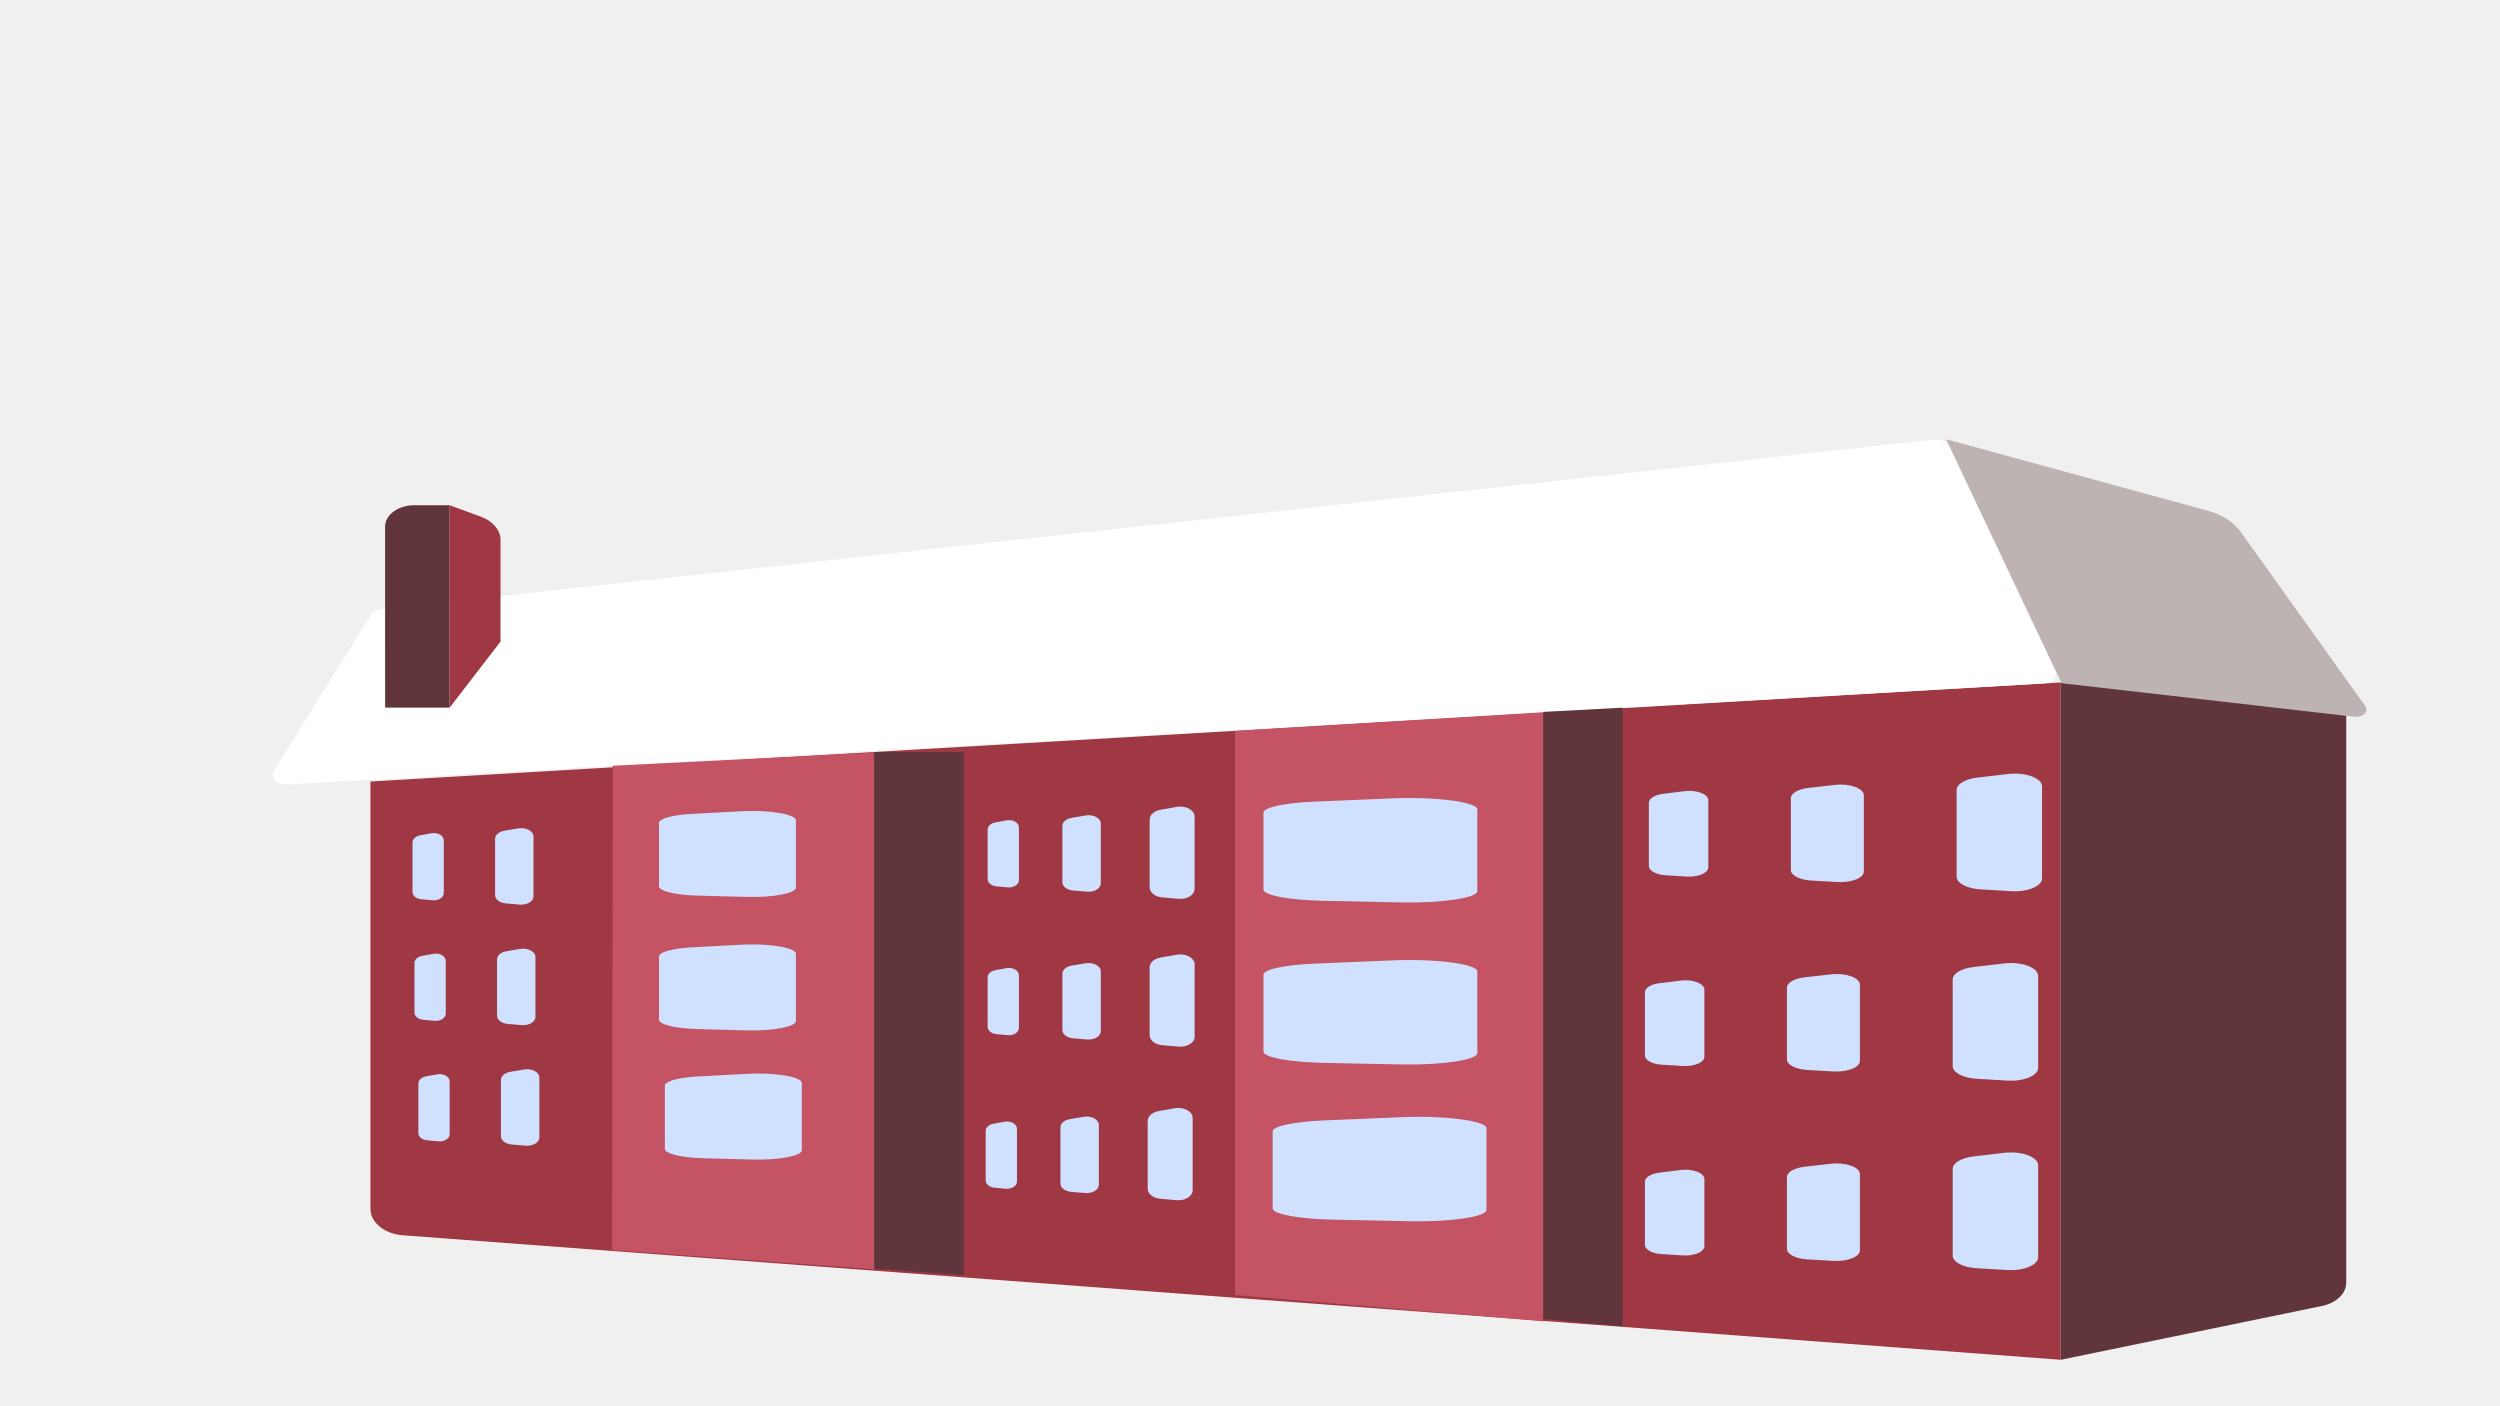
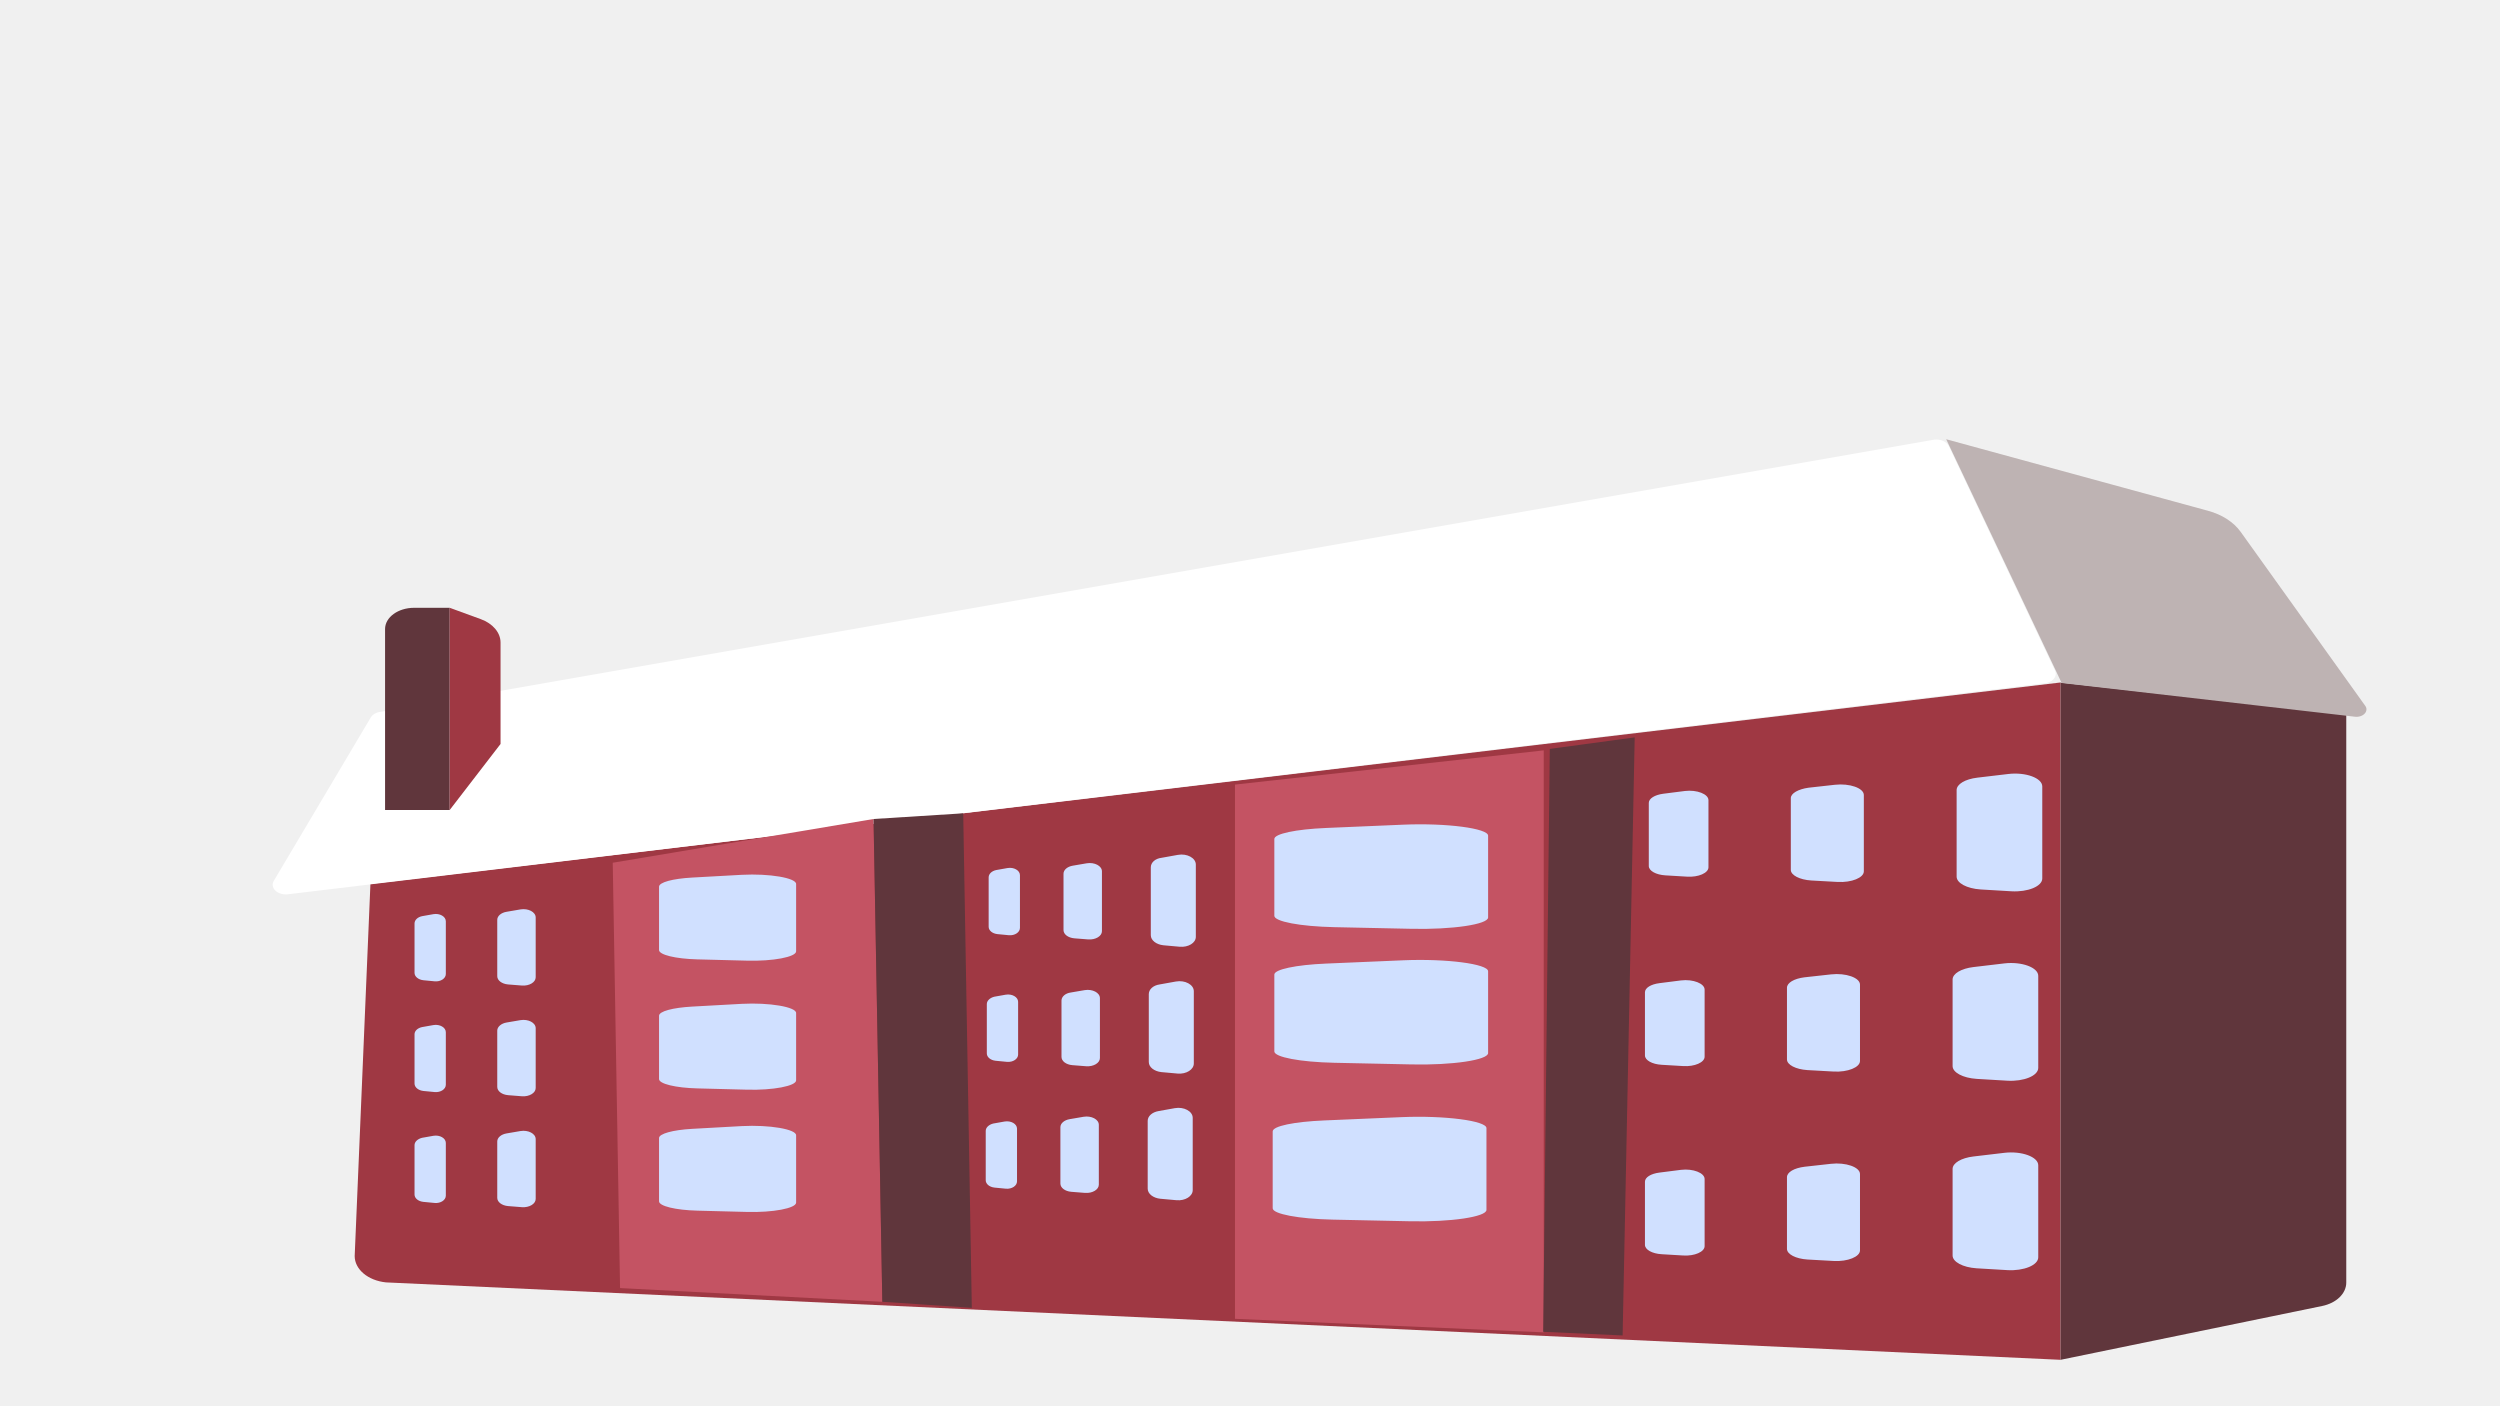
<svg xmlns="http://www.w3.org/2000/svg" version="1.1" id="Layer_1" x="0px" y="0px" viewBox="0 0 1366 768" style="enable-background:new 0 0 1366 768;" xml:space="preserve">
  <style type="text/css">
	.st0{fill:#9F3843;}
	.st1{fill:#60363C;}
	.st2{fill:#FFFFFF;}
	.st3{fill:#BEB3B3;}
	.st4{fill:#C45363;}
	.st5{fill:#D0E0FF;}
</style>
-   <path class="st0" d="M202.41,427.01v233.53c0,7.26,7.31,13.4,17.12,14.37l906.4,68.08V372.9L202.41,427.01z" />
-   <path class="st1" d="M1125.93,743l142.88-29.43c7.79-1.61,13.18-6.82,13.18-12.76V390.16l-156.06-17.25V743z" />
-   <path class="st2" d="M1116.61,373.44L156.8,428.66c-5.46,0.31-9.39-3.77-7.16-7.44l53-85.3c1.03-1.69,3.17-2.86,5.67-3.1  l848.74-92.67c3.39-0.32,6.63,1.15,7.75,3.52l58.07,122.75C1124.42,369.7,1121.33,373.17,1116.61,373.44z" />
-   <path class="st3" d="M1286.56,391.65l-160.09-18.35L1063.4,240l143.11,39.1c7.65,2.09,13.98,6.18,17.78,11.48l68.06,95.14  C1294.48,388.69,1291.08,392.16,1286.56,391.65z" />
-   <polygon class="st4" points="334.82,418.42 334.42,683.02 477.77,693.51 477.77,411.21 " />
-   <polygon class="st4" points="674.81,399.4 674.81,707.6 843.45,722 843.45,389.16 " />
-   <polygon class="st1" points="477.65,410.93 477.65,693.21 526.65,696.8 526.65,410.93 " />
-   <polygon class="st1" points="843.21,388.98 843.21,720.65 886.58,724.71 886.58,386.68 " />
-   <path class="st1" d="M210.43,386.63h35.27V276.07h-17.64h-1.75c-8.77,0-15.89,5.22-15.89,11.65v14.22" />
-   <path class="st0" d="M245.7,386.63l27.79-36.07v-55.44c0-5.43-4.18-10.39-10.8-12.82l-16.99-6.23V386.63z" />
+   <path class="st0" d="M202.4,483l-8.6,203.3c0,7.3,7.3,13.4,17.1,14.4l915,42.3V372.9L202.4,483z" />
+   <path class="st1" d="M1125.9,743l142.9-29.4c7.8-1.6,13.2-6.8,13.2-12.8V390.2l-156.1-17.2L1125.9,743L1125.9,743z" />
+   <path class="st2" d="M1116.6,373.4L156.8,488.7c-5.5,0.3-9.4-3.8-7.2-7.4l53-89.3c1-1.7,3.2-2.9,5.7-3.1l848.7-148.7  c3.4-0.3,6.6,1.1,7.8,3.5l58.1,122.8C1124.4,369.7,1121.3,373.2,1116.6,373.4z" />
+   <path class="st3" d="M1286.6,391.6l-160.1-18.4L1063.4,240l143.1,39.1c7.7,2.1,14,6.2,17.8,11.5l68.1,95.1  C1294.5,388.7,1291.1,392.2,1286.6,391.6z" />
+   <polygon class="st4" points="334.8,471.4 338.8,703.8 482.1,711.3 477.3,447.5 " />
+   <polygon class="st4" points="674.8,428.7 674.8,720.6 843.5,728 843.5,410 " />
+   <polygon class="st1" points="477.3,447.5 482.1,711.3 531,714.6 526.3,444.4 " />
+   <polygon class="st1" points="846.8,409.2 843.2,727.7 886.6,729.7 893.2,402.9 " />
+   <path class="st1" d="M210.4,442.6h35.3V332.1h-17.6h-1.8c-8.8,0-15.9,5.2-15.9,11.6v14.2" />
+   <path class="st0" d="M245.7,442.6l27.8-36.1v-55.4c0-5.4-4.2-10.4-10.8-12.8l-17-6.2V442.6z" />
  <path class="st0" d="M70,9" />
-   <path class="st5" d="M225.39,460.32v27.05c0,2.02,2.05,3.72,4.78,3.97l6.18,0.57c3.26,0.3,6.14-1.56,6.14-3.97v-28.76  c0-2.61-3.34-4.52-6.78-3.88l-6.18,1.13C227.1,456.88,225.39,458.48,225.39,460.32z" />
-   <path class="st5" d="M270.51,458.34v30.77c0,2.3,2.52,4.23,5.87,4.52l7.59,0.64c4,0.34,7.53-1.78,7.53-4.52v-32.7  c0-2.96-4.1-5.14-8.33-4.42l-7.59,1.29C272.61,454.43,270.51,456.25,270.51,458.34z" />
-   <path class="st5" d="M226.46,526.19v27.05c0,2.02,2.05,3.72,4.78,3.97l6.18,0.57c3.26,0.3,6.14-1.56,6.14-3.97v-28.76  c0-2.61-3.34-4.52-6.78-3.89l-6.18,1.13C228.17,522.75,226.46,524.35,226.46,526.19z" />
-   <path class="st5" d="M271.58,524.2v30.77c0,2.3,2.52,4.23,5.87,4.52l7.59,0.64c4,0.34,7.53-1.78,7.53-4.52v-32.7  c0-2.96-4.1-5.14-8.33-4.42l-7.59,1.29C273.67,520.29,271.58,522.11,271.58,524.2z" />
-   <path class="st5" d="M228.6,592.05v27.05c0,2.02,2.05,3.72,4.78,3.97l6.18,0.57c3.26,0.3,6.14-1.56,6.14-3.97v-28.76  c0-2.61-3.34-4.52-6.78-3.89l-6.18,1.13C230.3,588.61,228.6,590.21,228.6,592.05z" />
-   <path class="st5" d="M273.72,590.07v30.77c0,2.3,2.52,4.23,5.87,4.52l7.59,0.64c4,0.34,7.53-1.78,7.53-4.52v-32.7  c0-2.96-4.1-5.14-8.33-4.42l-7.59,1.29C275.81,586.15,273.72,587.98,273.72,590.07z" />
-   <path class="st5" d="M539.65,453.27v27.05c0,2.02,2.05,3.72,4.78,3.97l6.18,0.57c3.26,0.3,6.14-1.56,6.14-3.97v-28.76  c0-2.61-3.34-4.52-6.78-3.88l-6.18,1.13C541.35,449.83,539.65,451.43,539.65,453.27z" />
-   <path class="st5" d="M580.49,451.28v30.77c0,2.3,2.52,4.23,5.87,4.52l7.59,0.64c4,0.34,7.53-1.78,7.53-4.52v-32.7  c0-2.96-4.1-5.14-8.33-4.42l-7.59,1.29C582.58,447.37,580.49,449.19,580.49,451.28z" />
-   <path class="st5" d="M628.17,447.78v37.11c0,2.77,2.95,5.11,6.87,5.45l8.89,0.78c4.68,0.41,8.82-2.15,8.82-5.45v-39.45  c0-3.57-4.8-6.2-9.75-5.33l-8.89,1.56C630.62,443.06,628.17,445.26,628.17,447.78z" />
-   <path class="st5" d="M539.65,534.03v27.05c0,2.02,2.05,3.72,4.78,3.97l6.18,0.57c3.26,0.3,6.14-1.56,6.14-3.97v-28.76  c0-2.61-3.34-4.52-6.78-3.89l-6.18,1.13C541.35,530.59,539.65,532.19,539.65,534.03z" />
-   <path class="st5" d="M580.49,532.04v30.77c0,2.3,2.52,4.23,5.87,4.52l7.59,0.64c4,0.34,7.53-1.78,7.53-4.52v-32.7  c0-2.96-4.1-5.14-8.33-4.42l-7.59,1.29C582.58,528.13,580.49,529.95,580.49,532.04z" />
-   <path class="st5" d="M628.17,528.54v37.11c0,2.77,2.95,5.11,6.87,5.45l8.89,0.78c4.68,0.41,8.82-2.15,8.82-5.45v-39.45  c0-3.57-4.8-6.2-9.75-5.33l-8.89,1.56C630.62,523.83,628.17,526.02,628.17,528.54z" />
-   <path class="st5" d="M538.58,617.93v27.05c0,2.02,2.05,3.72,4.78,3.97l6.18,0.57c3.26,0.3,6.14-1.56,6.14-3.97v-28.76  c0-2.61-3.34-4.52-6.78-3.89l-6.18,1.13C540.28,614.49,538.58,616.09,538.58,617.93z" />
-   <path class="st5" d="M579.42,615.94v30.77c0,2.3,2.52,4.23,5.87,4.52l7.59,0.64c4,0.34,7.53-1.78,7.53-4.52v-32.7  c0-2.96-4.1-5.14-8.33-4.42l-7.59,1.29C581.52,612.03,579.42,613.85,579.42,615.94z" />
-   <path class="st5" d="M627.1,612.44v37.11c0,2.77,2.95,5.11,6.87,5.45l8.89,0.78c4.68,0.41,8.82-2.15,8.82-5.45v-39.45  c0-3.57-4.8-6.2-9.75-5.33l-8.89,1.56C629.55,607.72,627.1,609.92,627.1,612.44z" />
-   <path class="st5" d="M900.93,438.68v34.49c0,2.57,3.89,4.75,9.08,5.07l11.75,0.72c6.19,0.38,11.66-1.99,11.66-5.07v-36.66  c0-3.32-6.34-5.76-12.88-4.95l-11.75,1.45C904.17,434.29,900.93,436.33,900.93,438.68z" />
-   <path class="st5" d="M978.52,436.15v39.22c0,2.93,4.78,5.4,11.15,5.76l14.42,0.82c7.6,0.43,14.31-2.27,14.31-5.76V434.5  c0-3.78-7.78-6.55-15.82-5.63l-14.42,1.64C982.49,431.16,978.52,433.48,978.52,436.15z" />
-   <path class="st5" d="M1069.09,431.68V479c0,3.53,5.6,6.51,13.06,6.95l16.88,0.99c8.9,0.52,16.75-2.74,16.75-6.95V429.7  c0-4.56-9.11-7.9-18.52-6.79l-16.88,1.98C1073.74,425.67,1069.09,428.47,1069.09,431.68z" />
-   <path class="st5" d="M898.79,542.18v34.49c0,2.57,3.89,4.75,9.08,5.07l11.75,0.72c6.19,0.38,11.66-1.99,11.66-5.07v-36.66  c0-3.32-6.34-5.76-12.88-4.95l-11.75,1.45C902.03,537.79,898.79,539.83,898.79,542.18z" />
-   <path class="st5" d="M976.38,539.65v39.22c0,2.93,4.78,5.4,11.15,5.76l14.42,0.82c7.6,0.43,14.31-2.27,14.31-5.76V538  c0-3.78-7.78-6.55-15.82-5.63l-14.42,1.64C980.35,534.66,976.38,536.98,976.38,539.65z" />
-   <path class="st5" d="M1066.95,535.19v47.31c0,3.53,5.6,6.51,13.06,6.95l16.88,0.99c8.9,0.52,16.75-2.74,16.75-6.95V533.2  c0-4.56-9.11-7.9-18.52-6.79l-16.88,1.98C1071.6,529.17,1066.95,531.97,1066.95,535.19z" />
-   <path class="st5" d="M898.79,645.68v34.49c0,2.57,3.89,4.75,9.08,5.07l11.75,0.72c6.19,0.38,11.66-1.99,11.66-5.07v-36.66  c0-3.32-6.34-5.76-12.88-4.95l-11.75,1.45C902.03,641.29,898.79,643.34,898.79,645.68z" />
-   <path class="st5" d="M976.38,643.15v39.22c0,2.93,4.78,5.4,11.15,5.76l14.42,0.82c7.6,0.43,14.31-2.27,14.31-5.76V641.5  c0-3.78-7.78-6.55-15.82-5.63l-14.42,1.64C980.35,638.16,976.38,640.48,976.38,643.15z" />
-   <path class="st5" d="M1066.95,638.69V686c0,3.53,5.6,6.51,13.06,6.95l16.88,0.99c8.9,0.52,16.75-2.74,16.75-6.95V636.7  c0-4.56-9.11-7.9-18.52-6.79l-16.88,1.98C1071.6,632.67,1066.95,635.47,1066.95,638.69z" />
-   <path class="st5" d="M360.07,522.58v34.62c0,2.58,8.97,4.76,20.92,5.08l27.06,0.73c14.25,0.38,26.85-2,26.85-5.08v-36.79  c0-3.33-14.6-5.78-29.68-4.97l-27.06,1.45C367.53,518.18,360.07,520.23,360.07,522.58z" />
-   <path class="st5" d="M360.07,449.66v34.62c0,2.58,8.97,4.76,20.92,5.08l27.06,0.73c14.25,0.38,26.85-2,26.85-5.08v-36.79  c0-3.33-14.6-5.78-29.68-4.97l-27.06,1.45C367.53,445.26,360.07,447.31,360.07,449.66z" />
-   <path class="st5" d="M363.28,593.15v34.62c0,2.58,8.97,4.76,20.92,5.08l27.06,0.73c14.25,0.38,26.85-2,26.85-5.08V591.7  c0-3.33-14.6-5.78-29.68-4.97l-27.06,1.45C370.74,588.75,363.28,590.8,363.28,593.15z" />
-   <path class="st5" d="M690.36,532.54v42.03c0,3.14,14.01,5.78,32.67,6.17l42.25,0.88c22.26,0.46,41.92-2.43,41.92-6.17v-44.67  c0-4.05-22.8-7.02-46.34-6.03l-42.25,1.76C702.01,527.19,690.36,529.68,690.36,532.54z" />
-   <path class="st5" d="M690.36,444.01v42.03c0,3.14,14.01,5.78,32.67,6.17l42.25,0.88c22.26,0.46,41.92-2.43,41.92-6.17v-44.67  c0-4.05-22.8-7.02-46.34-6.03l-42.25,1.76C702.01,438.67,690.36,441.16,690.36,444.01z" />
-   <path class="st5" d="M695.37,618.21v42.03c0,3.14,14.01,5.78,32.67,6.17l42.25,0.88c22.26,0.46,41.92-2.43,41.92-6.17v-44.67  c0-4.05-22.8-7.02-46.34-6.03l-42.25,1.76C707.02,612.86,695.37,615.35,695.37,618.21z" />
-   <path class="st1" d="M245.7,276.07" />
+   <path class="st5" d="M226.5,504.6v27c0,2,2.1,3.7,4.8,4l6.2,0.6c3.3,0.3,6.1-1.6,6.1-4v-28.8c0-2.6-3.3-4.5-6.8-3.9l-6.2,1.1  C228.2,501.1,226.5,502.7,226.5,504.6z" />
+   <path class="st5" d="M271.7,502.6v30.8c0,2.3,2.5,4.2,5.9,4.5l7.6,0.6c4,0.3,7.5-1.8,7.5-4.5v-32.7c0-3-4.1-5.1-8.3-4.4l-7.6,1.3  C273.8,498.7,271.7,500.5,271.7,502.6z" />
+   <path class="st5" d="M226.5,565.1v27c0,2,2.1,3.7,4.8,4l6.2,0.6c3.3,0.3,6.1-1.6,6.1-4V564c0-2.6-3.3-4.5-6.8-3.9l-6.2,1.1  C228.2,561.7,226.5,563.3,226.5,565.1z" />
+   <path class="st5" d="M271.7,563.1v30.8c0,2.3,2.5,4.2,5.9,4.5l7.6,0.6c4,0.3,7.5-1.8,7.5-4.5v-32.7c0-3-4.1-5.1-8.3-4.4l-7.6,1.3  C273.8,559.2,271.7,561.1,271.7,563.1z" />
+   <path class="st5" d="M226.5,625.7v27c0,2,2,3.7,4.8,4l6.2,0.6c3.3,0.3,6.1-1.6,6.1-4v-28.8c0-2.6-3.3-4.5-6.8-3.9l-6.2,1.1  C228.2,622.3,226.5,623.9,226.5,625.7z" />
+   <path class="st5" d="M271.7,623.7v30.8c0,2.3,2.5,4.2,5.9,4.5l7.6,0.6c4,0.3,7.5-1.8,7.5-4.5v-32.7c0-3-4.1-5.1-8.3-4.4l-7.6,1.3  C273.8,619.8,271.7,621.6,271.7,623.7z" />
+   <path class="st5" d="M540.2,479.4v27c0,2,2,3.7,4.8,4l6.2,0.6c3.3,0.3,6.1-1.6,6.1-4v-28.8c0-2.6-3.3-4.5-6.8-3.9l-6.2,1.1  C541.9,475.9,540.2,477.5,540.2,479.4z" />
+   <path class="st5" d="M581.1,477.4v30.8c0,2.3,2.5,4.2,5.9,4.5l7.6,0.6c4,0.3,7.5-1.8,7.5-4.5v-32.7c0-3-4.1-5.1-8.3-4.4l-7.6,1.3  C583.2,473.5,581.1,475.3,581.1,477.4z" />
+   <path class="st5" d="M628.8,473.9V511c0,2.8,3,5.1,6.9,5.5l8.9,0.8c4.7,0.4,8.8-2.1,8.8-5.4v-39.5c0-3.6-4.8-6.2-9.8-5.3l-8.9,1.6  C631.2,469.1,628.8,471.3,628.8,473.9z" />
+   <path class="st5" d="M539.2,548.6v27c0,2,2,3.7,4.8,4l6.2,0.6c3.3,0.3,6.1-1.6,6.1-4v-28.8c0-2.6-3.3-4.5-6.8-3.9l-6.2,1.1  C540.9,545.2,539.2,546.8,539.2,548.6z" />
+   <path class="st5" d="M580,546.7v30.8c0,2.3,2.5,4.2,5.9,4.5l7.6,0.6c4,0.3,7.5-1.8,7.5-4.5v-32.7c0-3-4.1-5.1-8.3-4.4l-7.6,1.3  C582.1,542.7,580,544.6,580,546.7z" />
+   <path class="st5" d="M627.7,543.2v37.1c0,2.8,3,5.1,6.9,5.5l8.9,0.8c4.7,0.4,8.8-2.2,8.8-5.5v-39.5c0-3.6-4.8-6.2-9.8-5.3l-8.9,1.6  C630.1,538.4,627.7,540.6,627.7,543.2z" />
+   <path class="st5" d="M538.6,617.9v27c0,2,2,3.7,4.8,4l6.2,0.6c3.3,0.3,6.1-1.6,6.1-4v-28.8c0-2.6-3.3-4.5-6.8-3.9l-6.2,1.1  C540.3,614.5,538.6,616.1,538.6,617.9z" />
+   <path class="st5" d="M579.4,615.9v30.8c0,2.3,2.5,4.2,5.9,4.5l7.6,0.6c4,0.3,7.5-1.8,7.5-4.5v-32.7c0-3-4.1-5.1-8.3-4.4l-7.6,1.3  C581.5,612,579.4,613.8,579.4,615.9z" />
+   <path class="st5" d="M627.1,612.4v37.1c0,2.8,3,5.1,6.9,5.5l8.9,0.8c4.7,0.4,8.8-2.2,8.8-5.5v-39.5c0-3.6-4.8-6.2-9.8-5.3l-8.9,1.6  C629.5,607.7,627.1,609.9,627.1,612.4z" />
+   <path class="st5" d="M900.9,438.7v34.5c0,2.6,3.9,4.8,9.1,5.1l11.8,0.7c6.2,0.4,11.7-2,11.7-5.1v-36.7c0-3.3-6.3-5.8-12.9-5  l-11.8,1.5C904.2,434.3,900.9,436.3,900.9,438.7z" />
+   <path class="st5" d="M978.5,436.1v39.2c0,2.9,4.8,5.4,11.2,5.8l14.4,0.8c7.6,0.4,14.3-2.3,14.3-5.8v-41.7c0-3.8-7.8-6.5-15.8-5.6  l-14.4,1.6C982.5,431.2,978.5,433.5,978.5,436.1z" />
+   <path class="st5" d="M1069.1,431.7V479c0,3.5,5.6,6.5,13.1,7l16.9,1c8.9,0.5,16.8-2.7,16.8-7v-50.3c0-4.6-9.1-7.9-18.5-6.8l-16.9,2  C1073.7,425.7,1069.1,428.5,1069.1,431.7z" />
+   <path class="st5" d="M898.8,542.2v34.5c0,2.6,3.9,4.8,9.1,5.1l11.8,0.7c6.2,0.4,11.7-2,11.7-5.1v-36.7c0-3.3-6.3-5.8-12.9-5  l-11.8,1.5C902,537.8,898.8,539.8,898.8,542.2z" />
+   <path class="st5" d="M976.4,539.7v39.2c0,2.9,4.8,5.4,11.2,5.8l14.4,0.8c7.6,0.4,14.3-2.3,14.3-5.8V538c0-3.8-7.8-6.5-15.8-5.6  L986,534C980.3,534.7,976.4,537,976.4,539.7z" />
+   <path class="st5" d="M1066.9,535.2v47.3c0,3.5,5.6,6.5,13.1,7l16.9,1c8.9,0.5,16.8-2.7,16.8-7v-50.3c0-4.6-9.1-7.9-18.5-6.8l-16.9,2  C1071.6,529.2,1066.9,532,1066.9,535.2z" />
+   <path class="st5" d="M898.8,645.7v34.5c0,2.6,3.9,4.8,9.1,5.1l11.8,0.7c6.2,0.4,11.7-2,11.7-5.1v-36.7c0-3.3-6.3-5.8-12.9-5  l-11.8,1.5C902,641.3,898.8,643.3,898.8,645.7z" />
+   <path class="st5" d="M976.4,643.2v39.2c0,2.9,4.8,5.4,11.2,5.8l14.4,0.8c7.6,0.4,14.3-2.3,14.3-5.8v-41.7c0-3.8-7.8-6.5-15.8-5.6  l-14.4,1.6C980.3,638.2,976.4,640.5,976.4,643.2z" />
+   <path class="st5" d="M1066.9,638.7V686c0,3.5,5.6,6.5,13.1,7l16.9,1c8.9,0.5,16.8-2.7,16.8-7v-50.3c0-4.6-9.1-7.9-18.5-6.8l-16.9,2  C1071.6,632.7,1066.9,635.5,1066.9,638.7z" />
+   <path class="st5" d="M360.1,555v34.6c0,2.6,9,4.8,20.9,5.1l27.1,0.7c14.2,0.4,26.9-2,26.9-5.1v-36.8c0-3.3-14.6-5.8-29.7-5  l-27.1,1.5C367.5,550.6,360.1,552.6,360.1,555z" />
+   <path class="st5" d="M360.1,484.5v34.6c0,2.6,9,4.8,20.9,5.1l27.1,0.7c14.2,0.4,26.9-2,26.9-5.1V483c0-3.3-14.6-5.8-29.7-5  l-27.1,1.5C367.5,480.1,360.1,482.1,360.1,484.5z" />
+   <path class="st5" d="M360.1,621.8v34.6c0,2.6,9,4.8,20.9,5.1l27.1,0.7c14.2,0.4,26.9-2,26.9-5.1v-36.8c0-3.3-14.6-5.8-29.7-5  l-27.1,1.5C367.5,617.4,360.1,619.5,360.1,621.8z" />
+   <path class="st5" d="M696.3,532.5v42c0,3.1,14,5.8,32.7,6.2l42.2,0.9c22.3,0.5,41.9-2.4,41.9-6.2v-44.7c0-4-22.8-7-46.3-6l-42.2,1.8  C708,527.2,696.3,529.7,696.3,532.5z" />
+   <path class="st5" d="M696.3,458.4v42c0,3.1,14,5.8,32.7,6.2l42.2,0.9c22.3,0.5,41.9-2.4,41.9-6.2v-44.7c0-4-22.8-7-46.3-6l-42.2,1.8  C708,453.1,696.3,455.6,696.3,458.4z" />
+   <path class="st5" d="M695.4,618.2v42c0,3.1,14,5.8,32.7,6.2l42.2,0.9c22.3,0.5,41.9-2.4,41.9-6.2v-44.7c0-4-22.8-7-46.3-6l-42.2,1.8  C707,612.9,695.4,615.3,695.4,618.2z" />
+   <path class="st1" d="M245.7,332.1" />
</svg>
